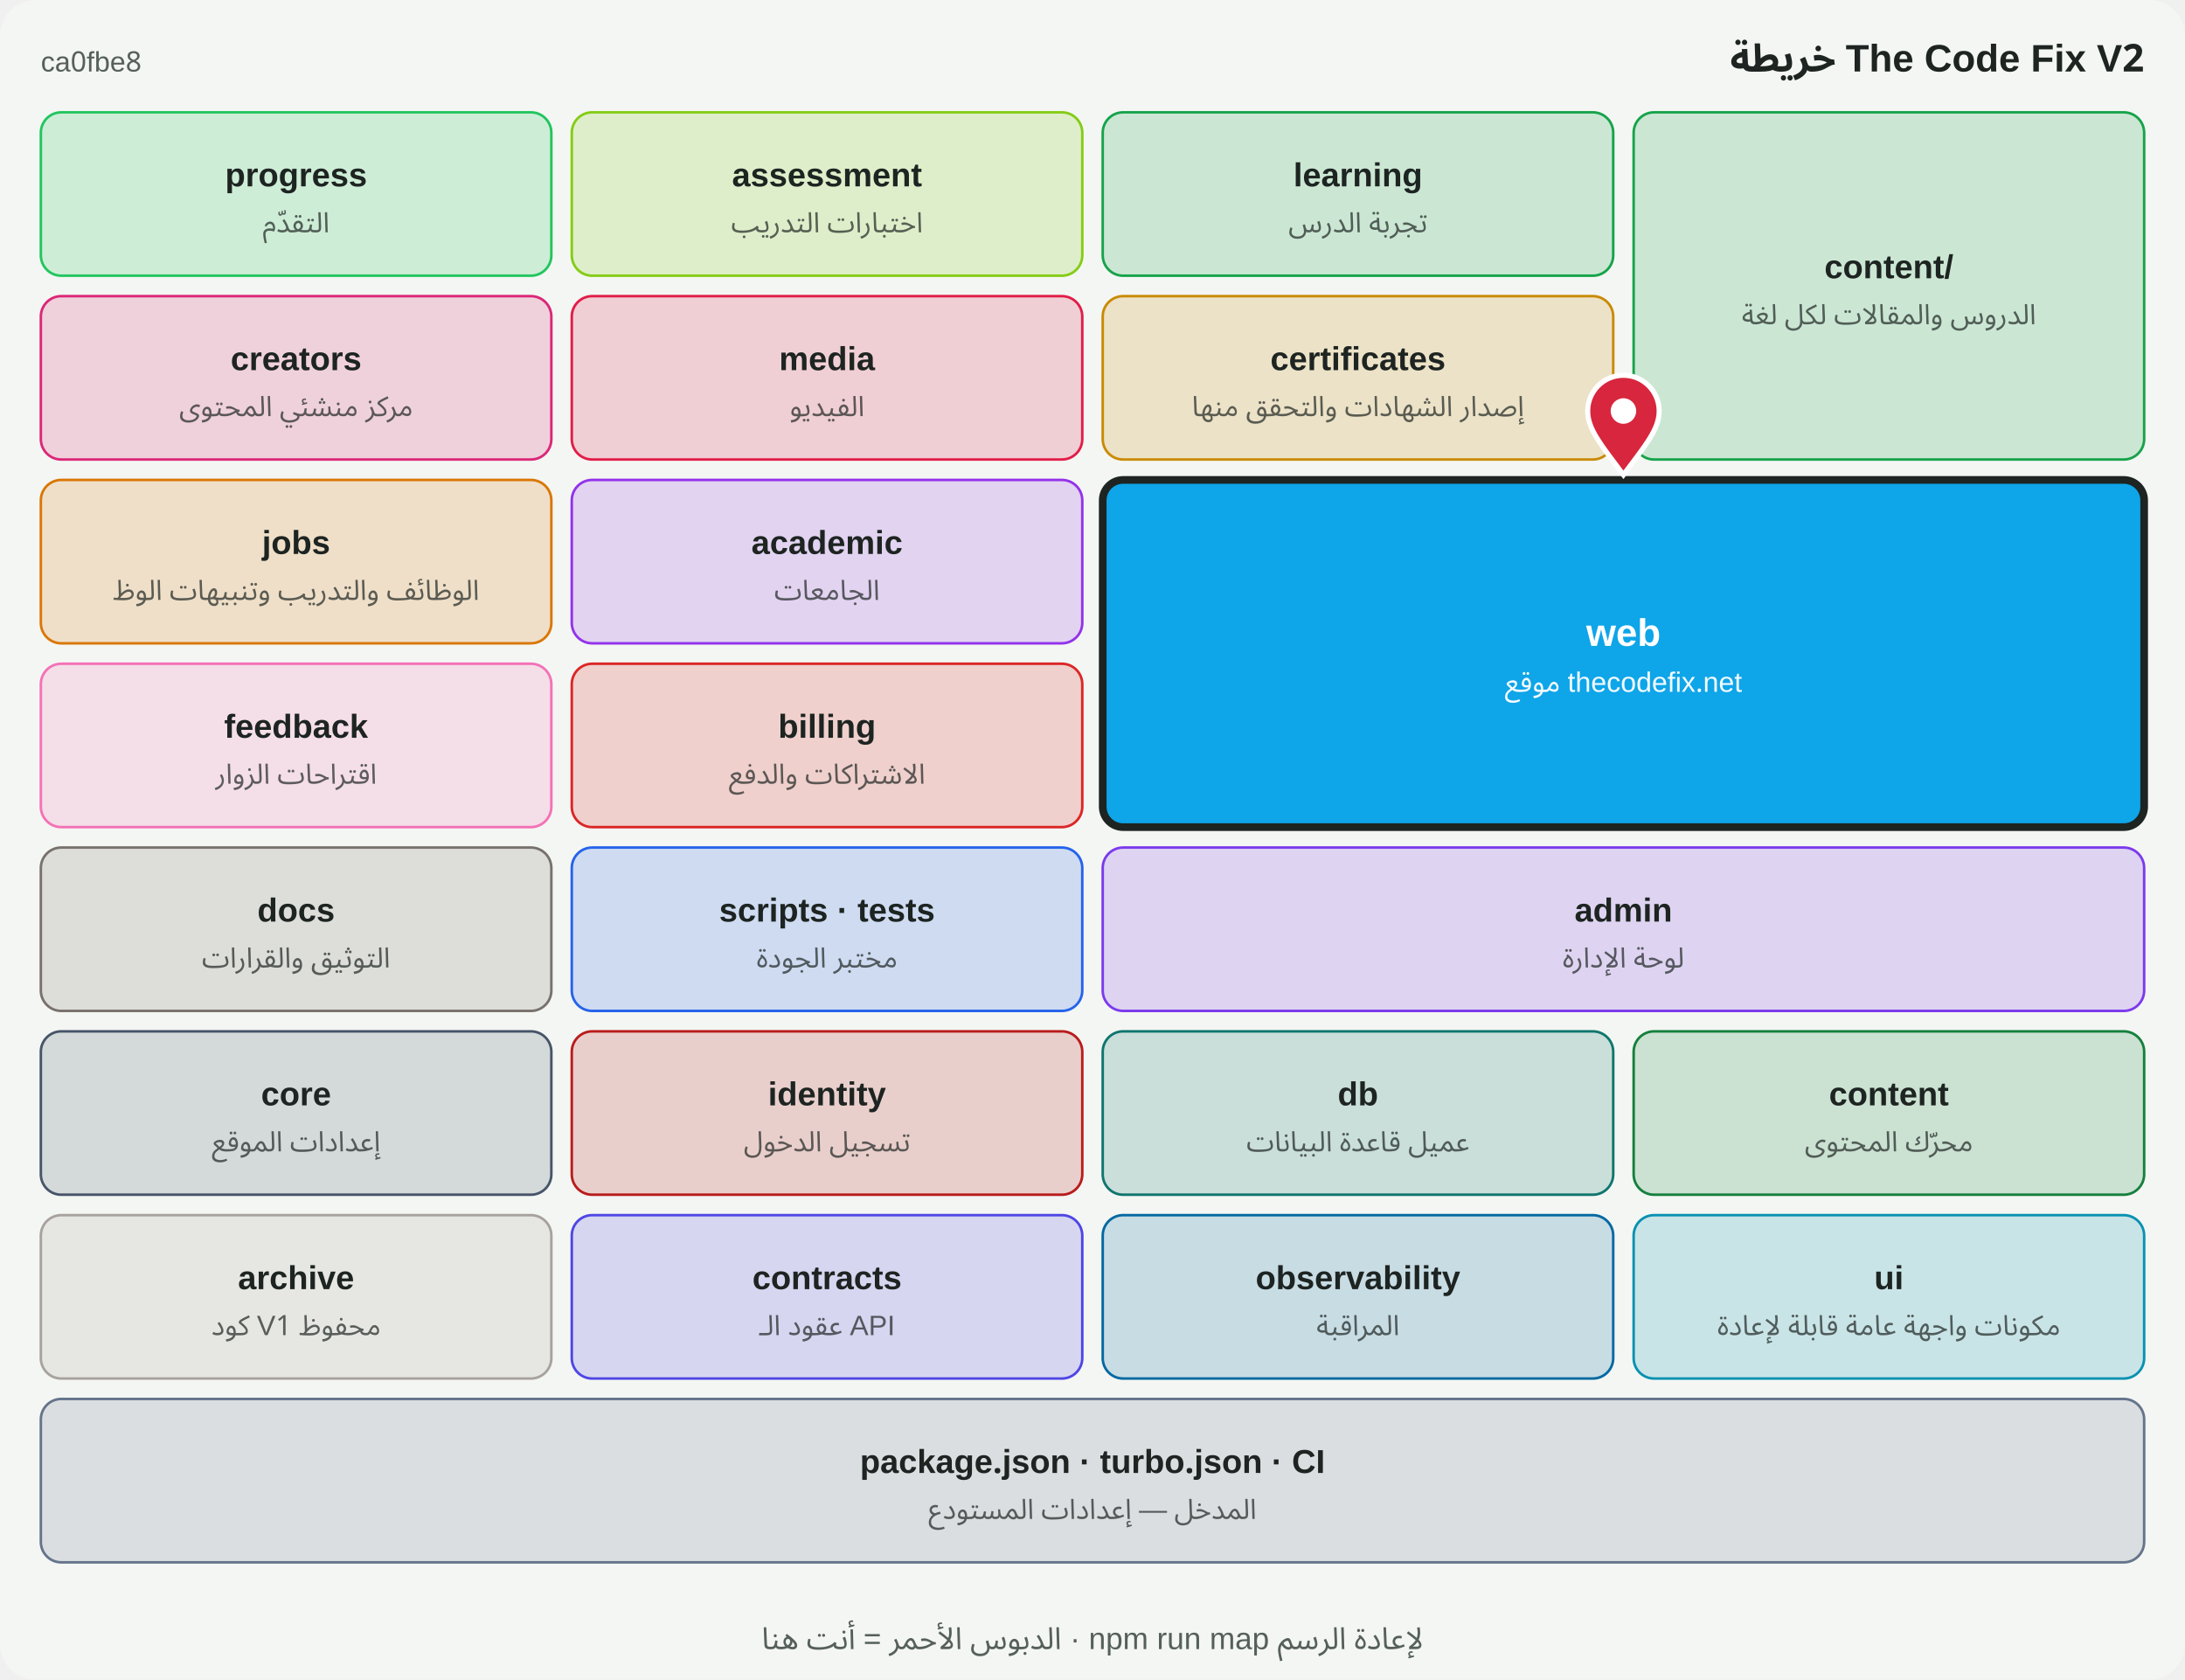
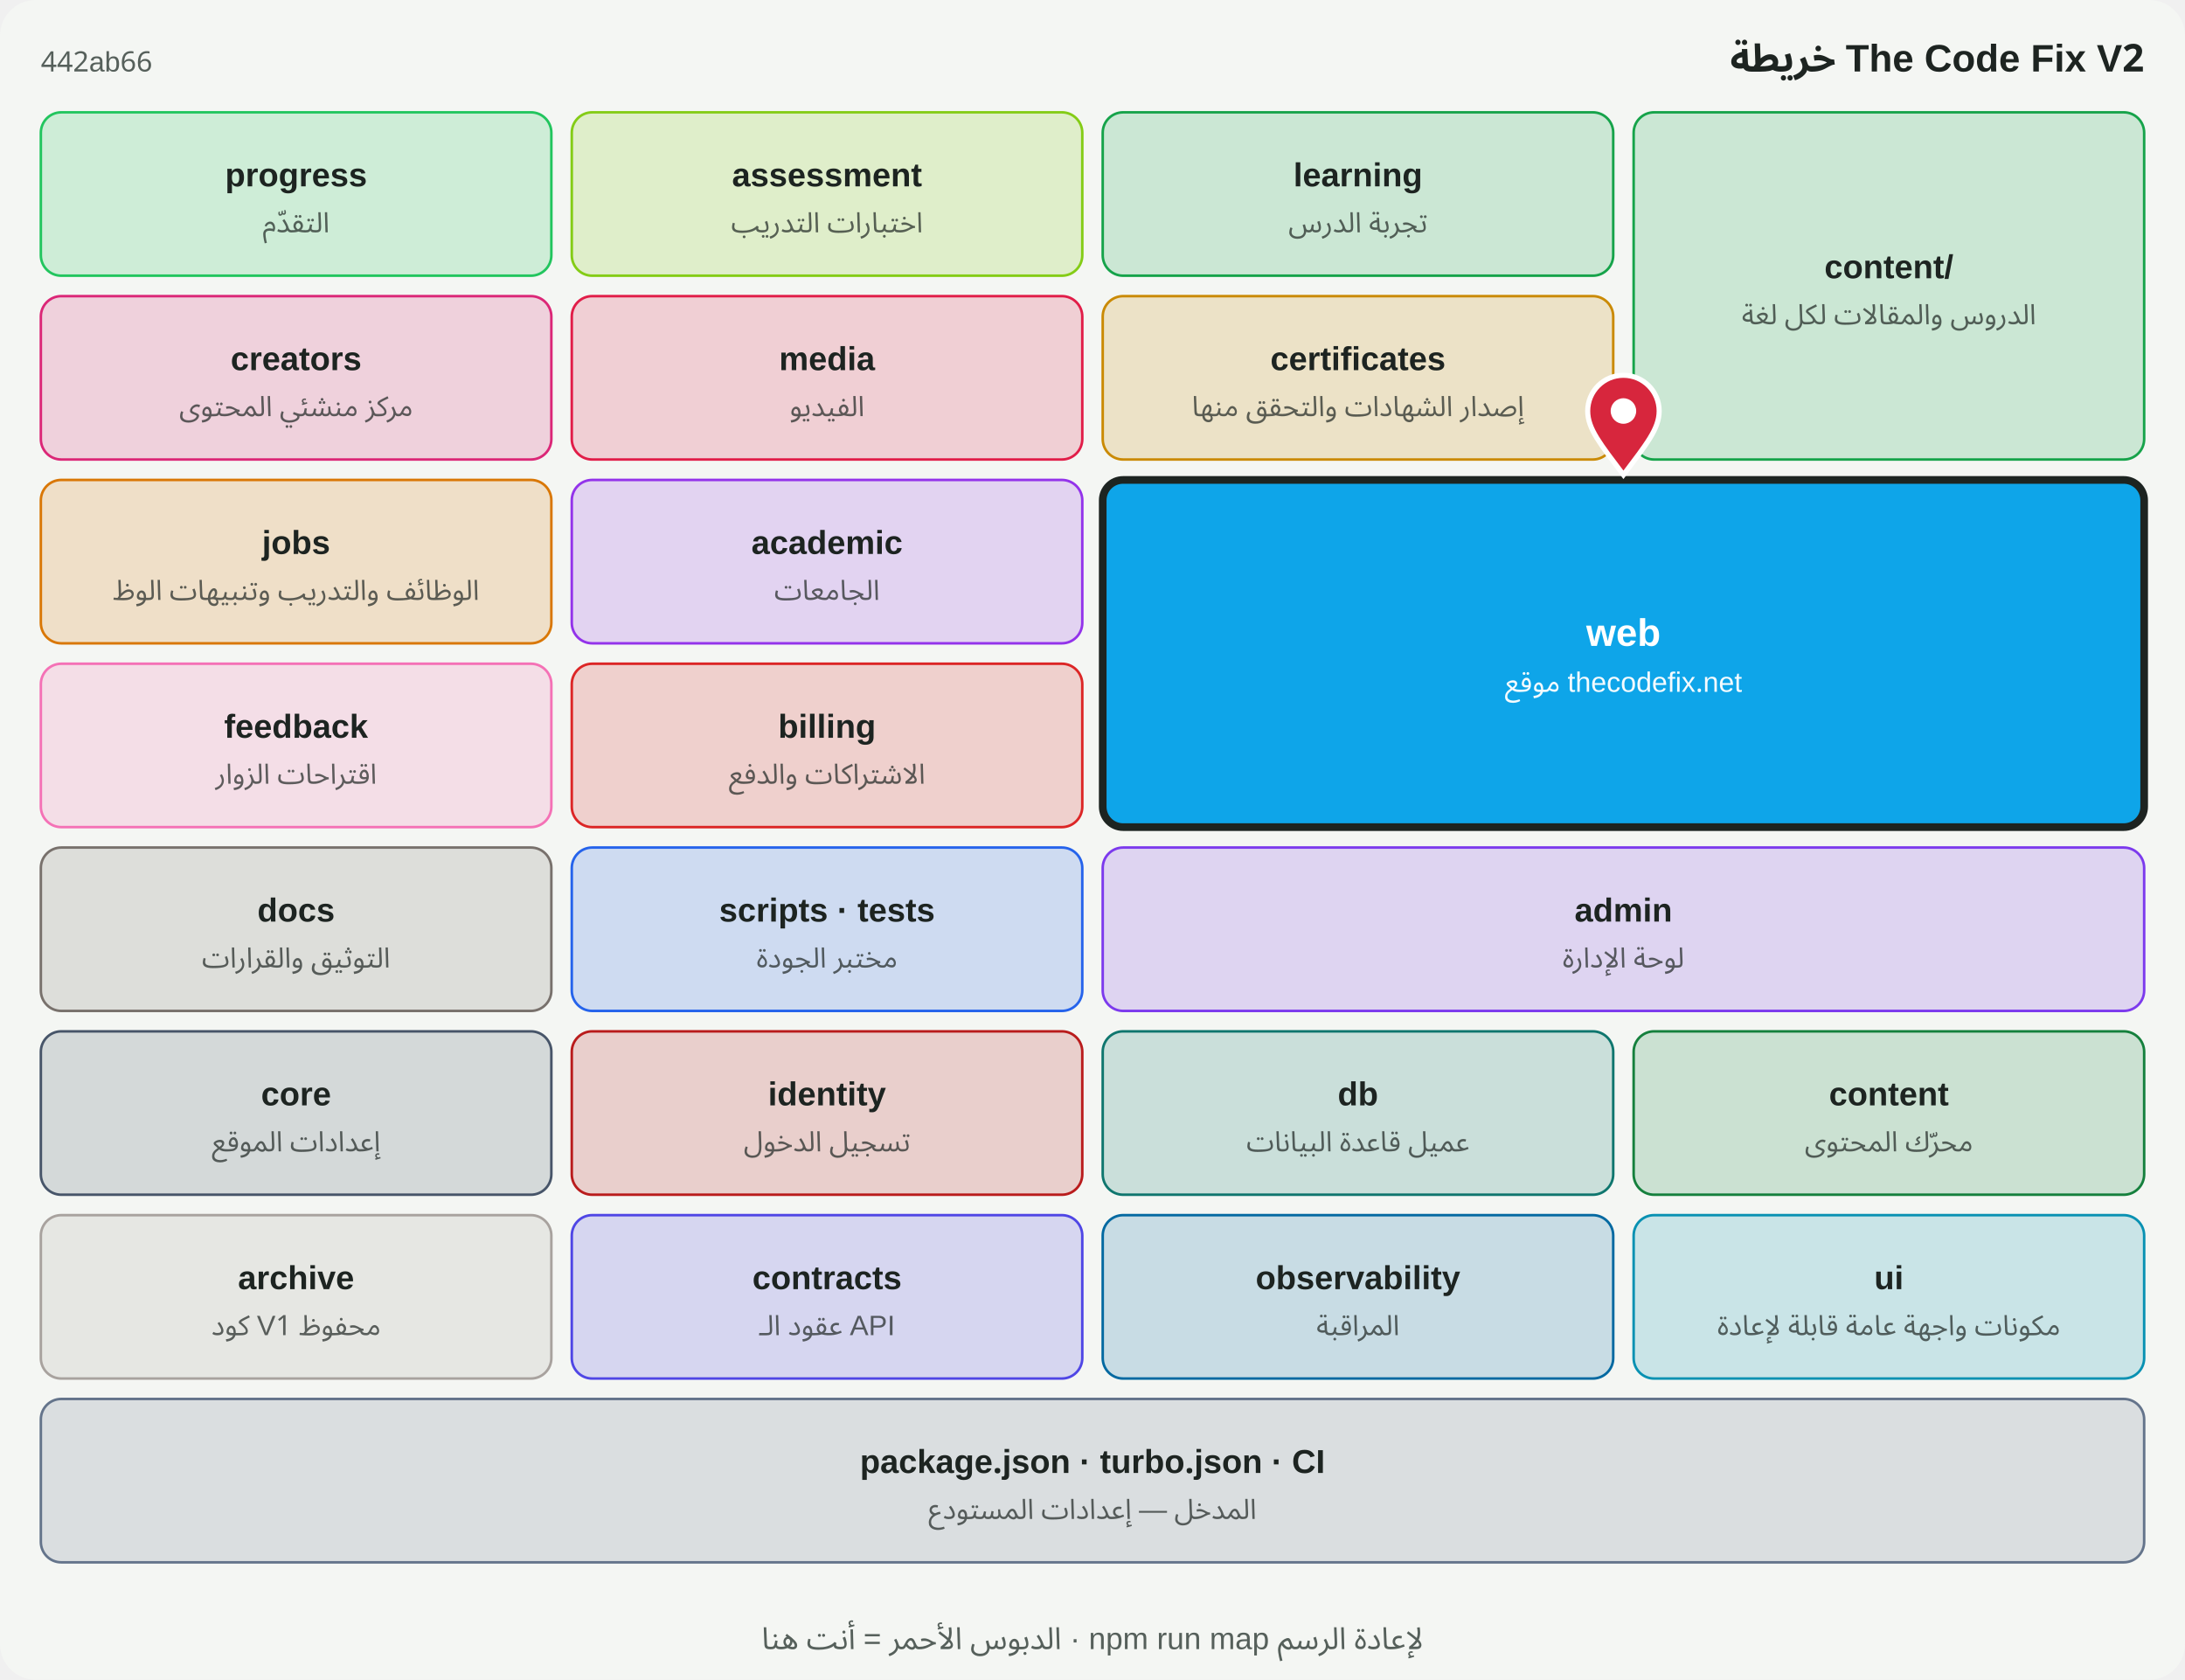
<svg xmlns="http://www.w3.org/2000/svg" viewBox="0 0 856 658" width="856" height="658" font-family="'Segoe UI', Tahoma, 'Noto Sans Arabic', Arial, sans-serif" role="img" aria-label="خريطة مشروع The Code Fix — الساحة المركزية — الموقع (apps/web)">
  <rect width="856" height="658" rx="14" fill="#f4f6f3" />
  <text x="840" y="28" text-anchor="end" font-size="15" font-weight="700" fill="#1d2421">خريطة The Code Fix V2</text>
-   <text x="16" y="28" font-size="11" fill="#56605b">ca0fbe8</text>
+   <text x="16" y="28" font-size="11" fill="#56605b">442ab66</text>
  <g>
    <rect x="640" y="44" width="200" height="136" rx="8" fill="#16a34a" fill-opacity="0.18" stroke="#16a34a" stroke-width="1" />
    <text x="740" y="109" text-anchor="middle" font-size="13" font-weight="600" fill="#1d2421">content/</text>
    <text x="740" y="127" text-anchor="middle" font-size="11" fill="#1d2421" fill-opacity="0.7">الدروس والمقالات لكل لغة</text>
  </g>
  <g>
    <rect x="432" y="44" width="200" height="64" rx="8" fill="#16a34a" fill-opacity="0.18" stroke="#16a34a" stroke-width="1" />
    <text x="532" y="73" text-anchor="middle" font-size="13" font-weight="600" fill="#1d2421">learning</text>
    <text x="532" y="91" text-anchor="middle" font-size="11" fill="#1d2421" fill-opacity="0.7">تجربة الدرس</text>
  </g>
  <g>
    <rect x="224" y="44" width="200" height="64" rx="8" fill="#84cc16" fill-opacity="0.18" stroke="#84cc16" stroke-width="1" />
    <text x="324" y="73" text-anchor="middle" font-size="13" font-weight="600" fill="#1d2421">assessment</text>
    <text x="324" y="91" text-anchor="middle" font-size="11" fill="#1d2421" fill-opacity="0.7">اختبارات التدريب</text>
  </g>
  <g>
    <rect x="16" y="44" width="200" height="64" rx="8" fill="#22c55e" fill-opacity="0.18" stroke="#22c55e" stroke-width="1" />
    <text x="116" y="73" text-anchor="middle" font-size="13" font-weight="600" fill="#1d2421">progress</text>
    <text x="116" y="91" text-anchor="middle" font-size="11" fill="#1d2421" fill-opacity="0.7">التقدّم</text>
  </g>
  <g>
    <rect x="432" y="116" width="200" height="64" rx="8" fill="#ca8a04" fill-opacity="0.18" stroke="#ca8a04" stroke-width="1" />
    <text x="532" y="145" text-anchor="middle" font-size="13" font-weight="600" fill="#1d2421">certificates</text>
    <text x="532" y="163" text-anchor="middle" font-size="11" fill="#1d2421" fill-opacity="0.7">إصدار الشهادات والتحقق منها</text>
  </g>
  <g>
    <rect x="224" y="116" width="200" height="64" rx="8" fill="#e11d48" fill-opacity="0.18" stroke="#e11d48" stroke-width="1" />
    <text x="324" y="145" text-anchor="middle" font-size="13" font-weight="600" fill="#1d2421">media</text>
    <text x="324" y="163" text-anchor="middle" font-size="11" fill="#1d2421" fill-opacity="0.7">الفيديو</text>
  </g>
  <g>
    <rect x="16" y="116" width="200" height="64" rx="8" fill="#db2777" fill-opacity="0.18" stroke="#db2777" stroke-width="1" />
    <text x="116" y="145" text-anchor="middle" font-size="13" font-weight="600" fill="#1d2421">creators</text>
    <text x="116" y="163" text-anchor="middle" font-size="11" fill="#1d2421" fill-opacity="0.7">مركز منشئي المحتوى</text>
  </g>
  <g>
    <rect x="432" y="188" width="408" height="136" rx="8" fill="#0ea5e9" fill-opacity="1" stroke="#1d2421" stroke-width="3" />
    <text x="636" y="253" text-anchor="middle" font-size="15" font-weight="700" fill="#ffffff">web</text>
    <text x="636" y="271" text-anchor="middle" font-size="11" fill="#ffffff" fill-opacity="0.95">موقع thecodefix.net</text>
  </g>
  <path d="M636 186 c-9 -12 -14 -18 -14 -25 a14 14 0 0 1 28 0 c0 7 -5 13 -14 25z" fill="#d7263d" stroke="#fff" stroke-width="2" />
  <circle cx="636" cy="161" r="5" fill="#fff" />
  <g>
    <rect x="224" y="188" width="200" height="64" rx="8" fill="#9333ea" fill-opacity="0.18" stroke="#9333ea" stroke-width="1" />
    <text x="324" y="217" text-anchor="middle" font-size="13" font-weight="600" fill="#1d2421">academic</text>
    <text x="324" y="235" text-anchor="middle" font-size="11" fill="#1d2421" fill-opacity="0.7">الجامعات</text>
  </g>
  <g>
    <rect x="16" y="188" width="200" height="64" rx="8" fill="#d97706" fill-opacity="0.18" stroke="#d97706" stroke-width="1" />
    <text x="116" y="217" text-anchor="middle" font-size="13" font-weight="600" fill="#1d2421">jobs</text>
    <text x="116" y="235" text-anchor="middle" font-size="11" fill="#1d2421" fill-opacity="0.7">الوظائف والتدريب وتنبيهات الوظ</text>
  </g>
  <g>
    <rect x="224" y="260" width="200" height="64" rx="8" fill="#dc2626" fill-opacity="0.18" stroke="#dc2626" stroke-width="1" />
    <text x="324" y="289" text-anchor="middle" font-size="13" font-weight="600" fill="#1d2421">billing</text>
    <text x="324" y="307" text-anchor="middle" font-size="11" fill="#1d2421" fill-opacity="0.7">الاشتراكات والدفع</text>
  </g>
  <g>
    <rect x="16" y="260" width="200" height="64" rx="8" fill="#f472b6" fill-opacity="0.18" stroke="#f472b6" stroke-width="1" />
    <text x="116" y="289" text-anchor="middle" font-size="13" font-weight="600" fill="#1d2421">feedback</text>
    <text x="116" y="307" text-anchor="middle" font-size="11" fill="#1d2421" fill-opacity="0.7">اقتراحات الزوار</text>
  </g>
  <g>
    <rect x="432" y="332" width="408" height="64" rx="8" fill="#7c3aed" fill-opacity="0.18" stroke="#7c3aed" stroke-width="1" />
    <text x="636" y="361" text-anchor="middle" font-size="13" font-weight="600" fill="#1d2421">admin</text>
    <text x="636" y="379" text-anchor="middle" font-size="11" fill="#1d2421" fill-opacity="0.7">لوحة الإدارة</text>
  </g>
  <g>
    <rect x="224" y="332" width="200" height="64" rx="8" fill="#2563eb" fill-opacity="0.18" stroke="#2563eb" stroke-width="1" />
    <text x="324" y="361" text-anchor="middle" font-size="13" font-weight="600" fill="#1d2421">scripts · tests</text>
    <text x="324" y="379" text-anchor="middle" font-size="11" fill="#1d2421" fill-opacity="0.7">مختبر الجودة</text>
  </g>
  <g>
    <rect x="16" y="332" width="200" height="64" rx="8" fill="#78716c" fill-opacity="0.18" stroke="#78716c" stroke-width="1" />
    <text x="116" y="361" text-anchor="middle" font-size="13" font-weight="600" fill="#1d2421">docs</text>
    <text x="116" y="379" text-anchor="middle" font-size="11" fill="#1d2421" fill-opacity="0.7">التوثيق والقرارات</text>
  </g>
  <g>
    <rect x="640" y="404" width="200" height="64" rx="8" fill="#15803d" fill-opacity="0.18" stroke="#15803d" stroke-width="1" />
    <text x="740" y="433" text-anchor="middle" font-size="13" font-weight="600" fill="#1d2421">content</text>
    <text x="740" y="451" text-anchor="middle" font-size="11" fill="#1d2421" fill-opacity="0.7">محرّك المحتوى</text>
  </g>
  <g>
    <rect x="432" y="404" width="200" height="64" rx="8" fill="#0f766e" fill-opacity="0.18" stroke="#0f766e" stroke-width="1" />
    <text x="532" y="433" text-anchor="middle" font-size="13" font-weight="600" fill="#1d2421">db</text>
    <text x="532" y="451" text-anchor="middle" font-size="11" fill="#1d2421" fill-opacity="0.7">عميل قاعدة البيانات</text>
  </g>
  <g>
    <rect x="224" y="404" width="200" height="64" rx="8" fill="#b91c1c" fill-opacity="0.18" stroke="#b91c1c" stroke-width="1" />
    <text x="324" y="433" text-anchor="middle" font-size="13" font-weight="600" fill="#1d2421">identity</text>
    <text x="324" y="451" text-anchor="middle" font-size="11" fill="#1d2421" fill-opacity="0.7">تسجيل الدخول</text>
  </g>
  <g>
    <rect x="16" y="404" width="200" height="64" rx="8" fill="#475569" fill-opacity="0.18" stroke="#475569" stroke-width="1" />
    <text x="116" y="433" text-anchor="middle" font-size="13" font-weight="600" fill="#1d2421">core</text>
    <text x="116" y="451" text-anchor="middle" font-size="11" fill="#1d2421" fill-opacity="0.7">إعدادات الموقع</text>
  </g>
  <g>
    <rect x="640" y="476" width="200" height="64" rx="8" fill="#0891b2" fill-opacity="0.18" stroke="#0891b2" stroke-width="1" />
    <text x="740" y="505" text-anchor="middle" font-size="13" font-weight="600" fill="#1d2421">ui</text>
    <text x="740" y="523" text-anchor="middle" font-size="11" fill="#1d2421" fill-opacity="0.7">مكونات واجهة عامة قابلة لإعادة</text>
  </g>
  <g>
    <rect x="432" y="476" width="200" height="64" rx="8" fill="#0369a1" fill-opacity="0.18" stroke="#0369a1" stroke-width="1" />
    <text x="532" y="505" text-anchor="middle" font-size="13" font-weight="600" fill="#1d2421">observability</text>
    <text x="532" y="523" text-anchor="middle" font-size="11" fill="#1d2421" fill-opacity="0.7">المراقبة</text>
  </g>
  <g>
    <rect x="224" y="476" width="200" height="64" rx="8" fill="#4f46e5" fill-opacity="0.18" stroke="#4f46e5" stroke-width="1" />
    <text x="324" y="505" text-anchor="middle" font-size="13" font-weight="600" fill="#1d2421">contracts</text>
    <text x="324" y="523" text-anchor="middle" font-size="11" fill="#1d2421" fill-opacity="0.7">عقود الـ API</text>
  </g>
  <g>
    <rect x="16" y="476" width="200" height="64" rx="8" fill="#a8a29e" fill-opacity="0.18" stroke="#a8a29e" stroke-width="1" />
    <text x="116" y="505" text-anchor="middle" font-size="13" font-weight="600" fill="#1d2421">archive</text>
    <text x="116" y="523" text-anchor="middle" font-size="11" fill="#1d2421" fill-opacity="0.7">كود V1 محفوظ</text>
  </g>
  <g>
    <rect x="16" y="548" width="824" height="64" rx="8" fill="#64748b" fill-opacity="0.18" stroke="#64748b" stroke-width="1" />
    <text x="428" y="577" text-anchor="middle" font-size="13" font-weight="600" fill="#1d2421">package.json · turbo.json · CI</text>
    <text x="428" y="595" text-anchor="middle" font-size="11" fill="#1d2421" fill-opacity="0.7">المدخل — إعدادات المستودع</text>
  </g>
  <text x="428" y="646" text-anchor="middle" font-size="12" fill="#56605b">الدبوس الأحمر = أنت هنا · npm run map لإعادة الرسم</text>
</svg>
